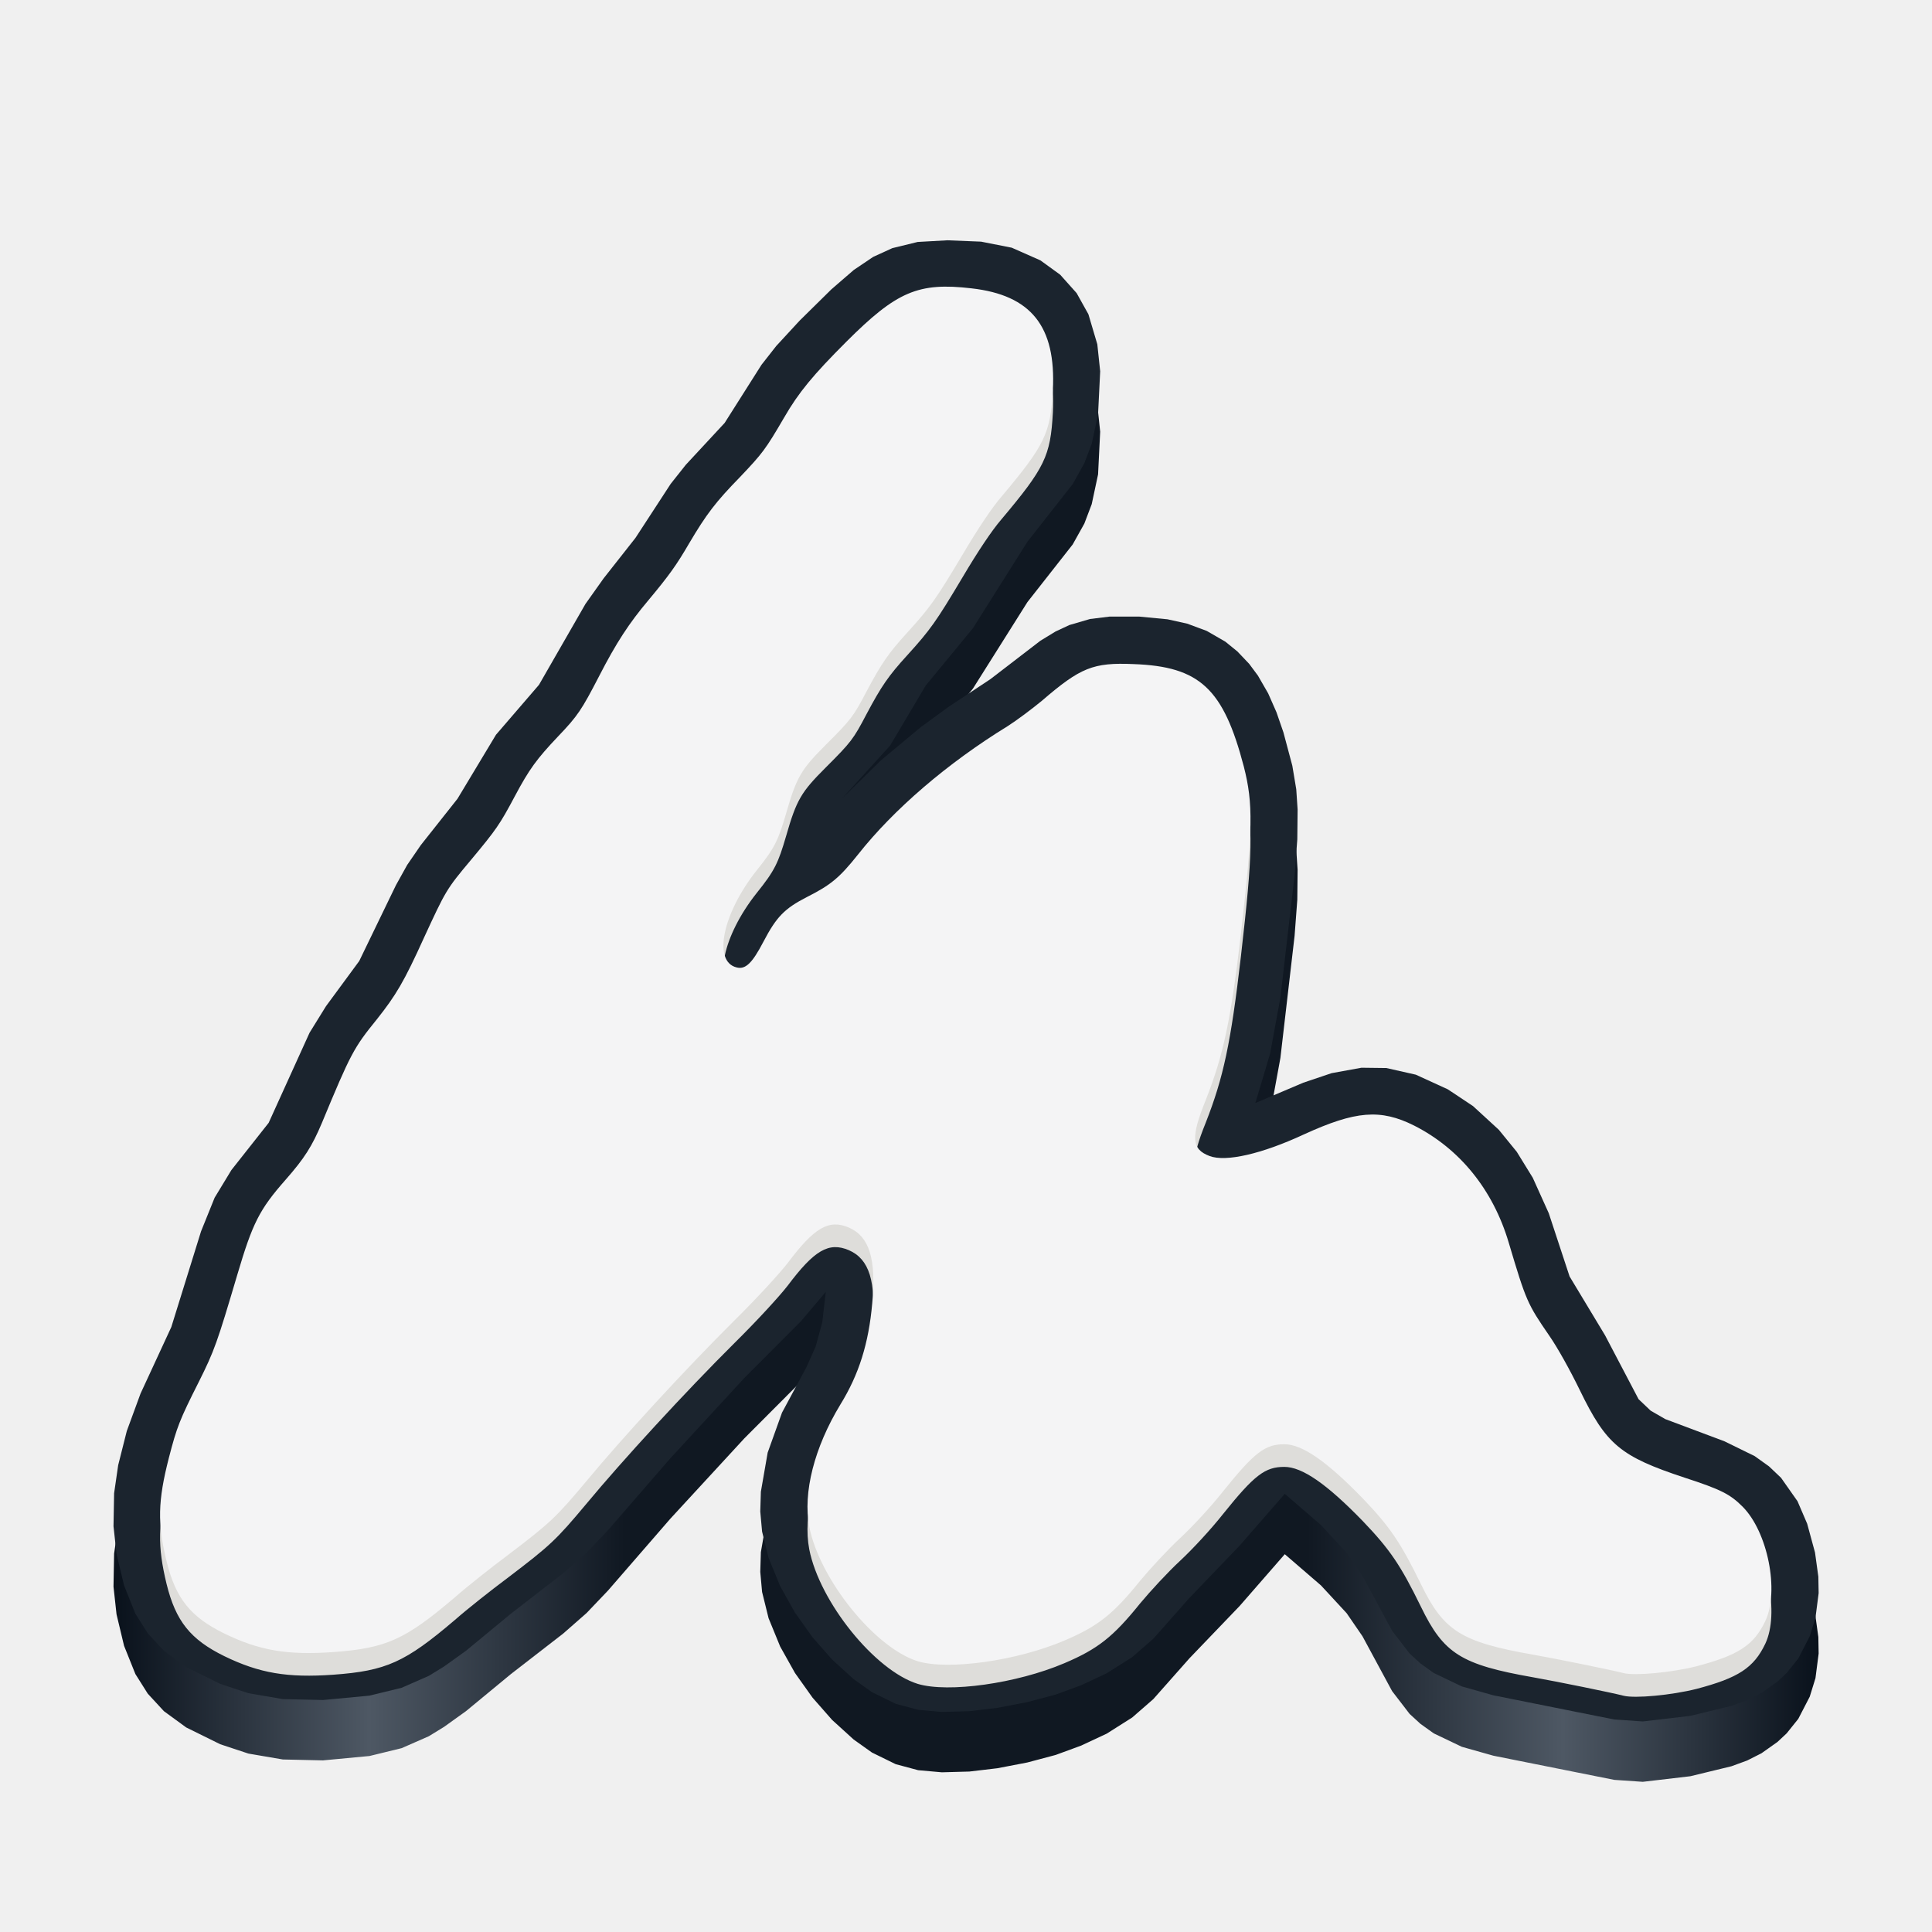
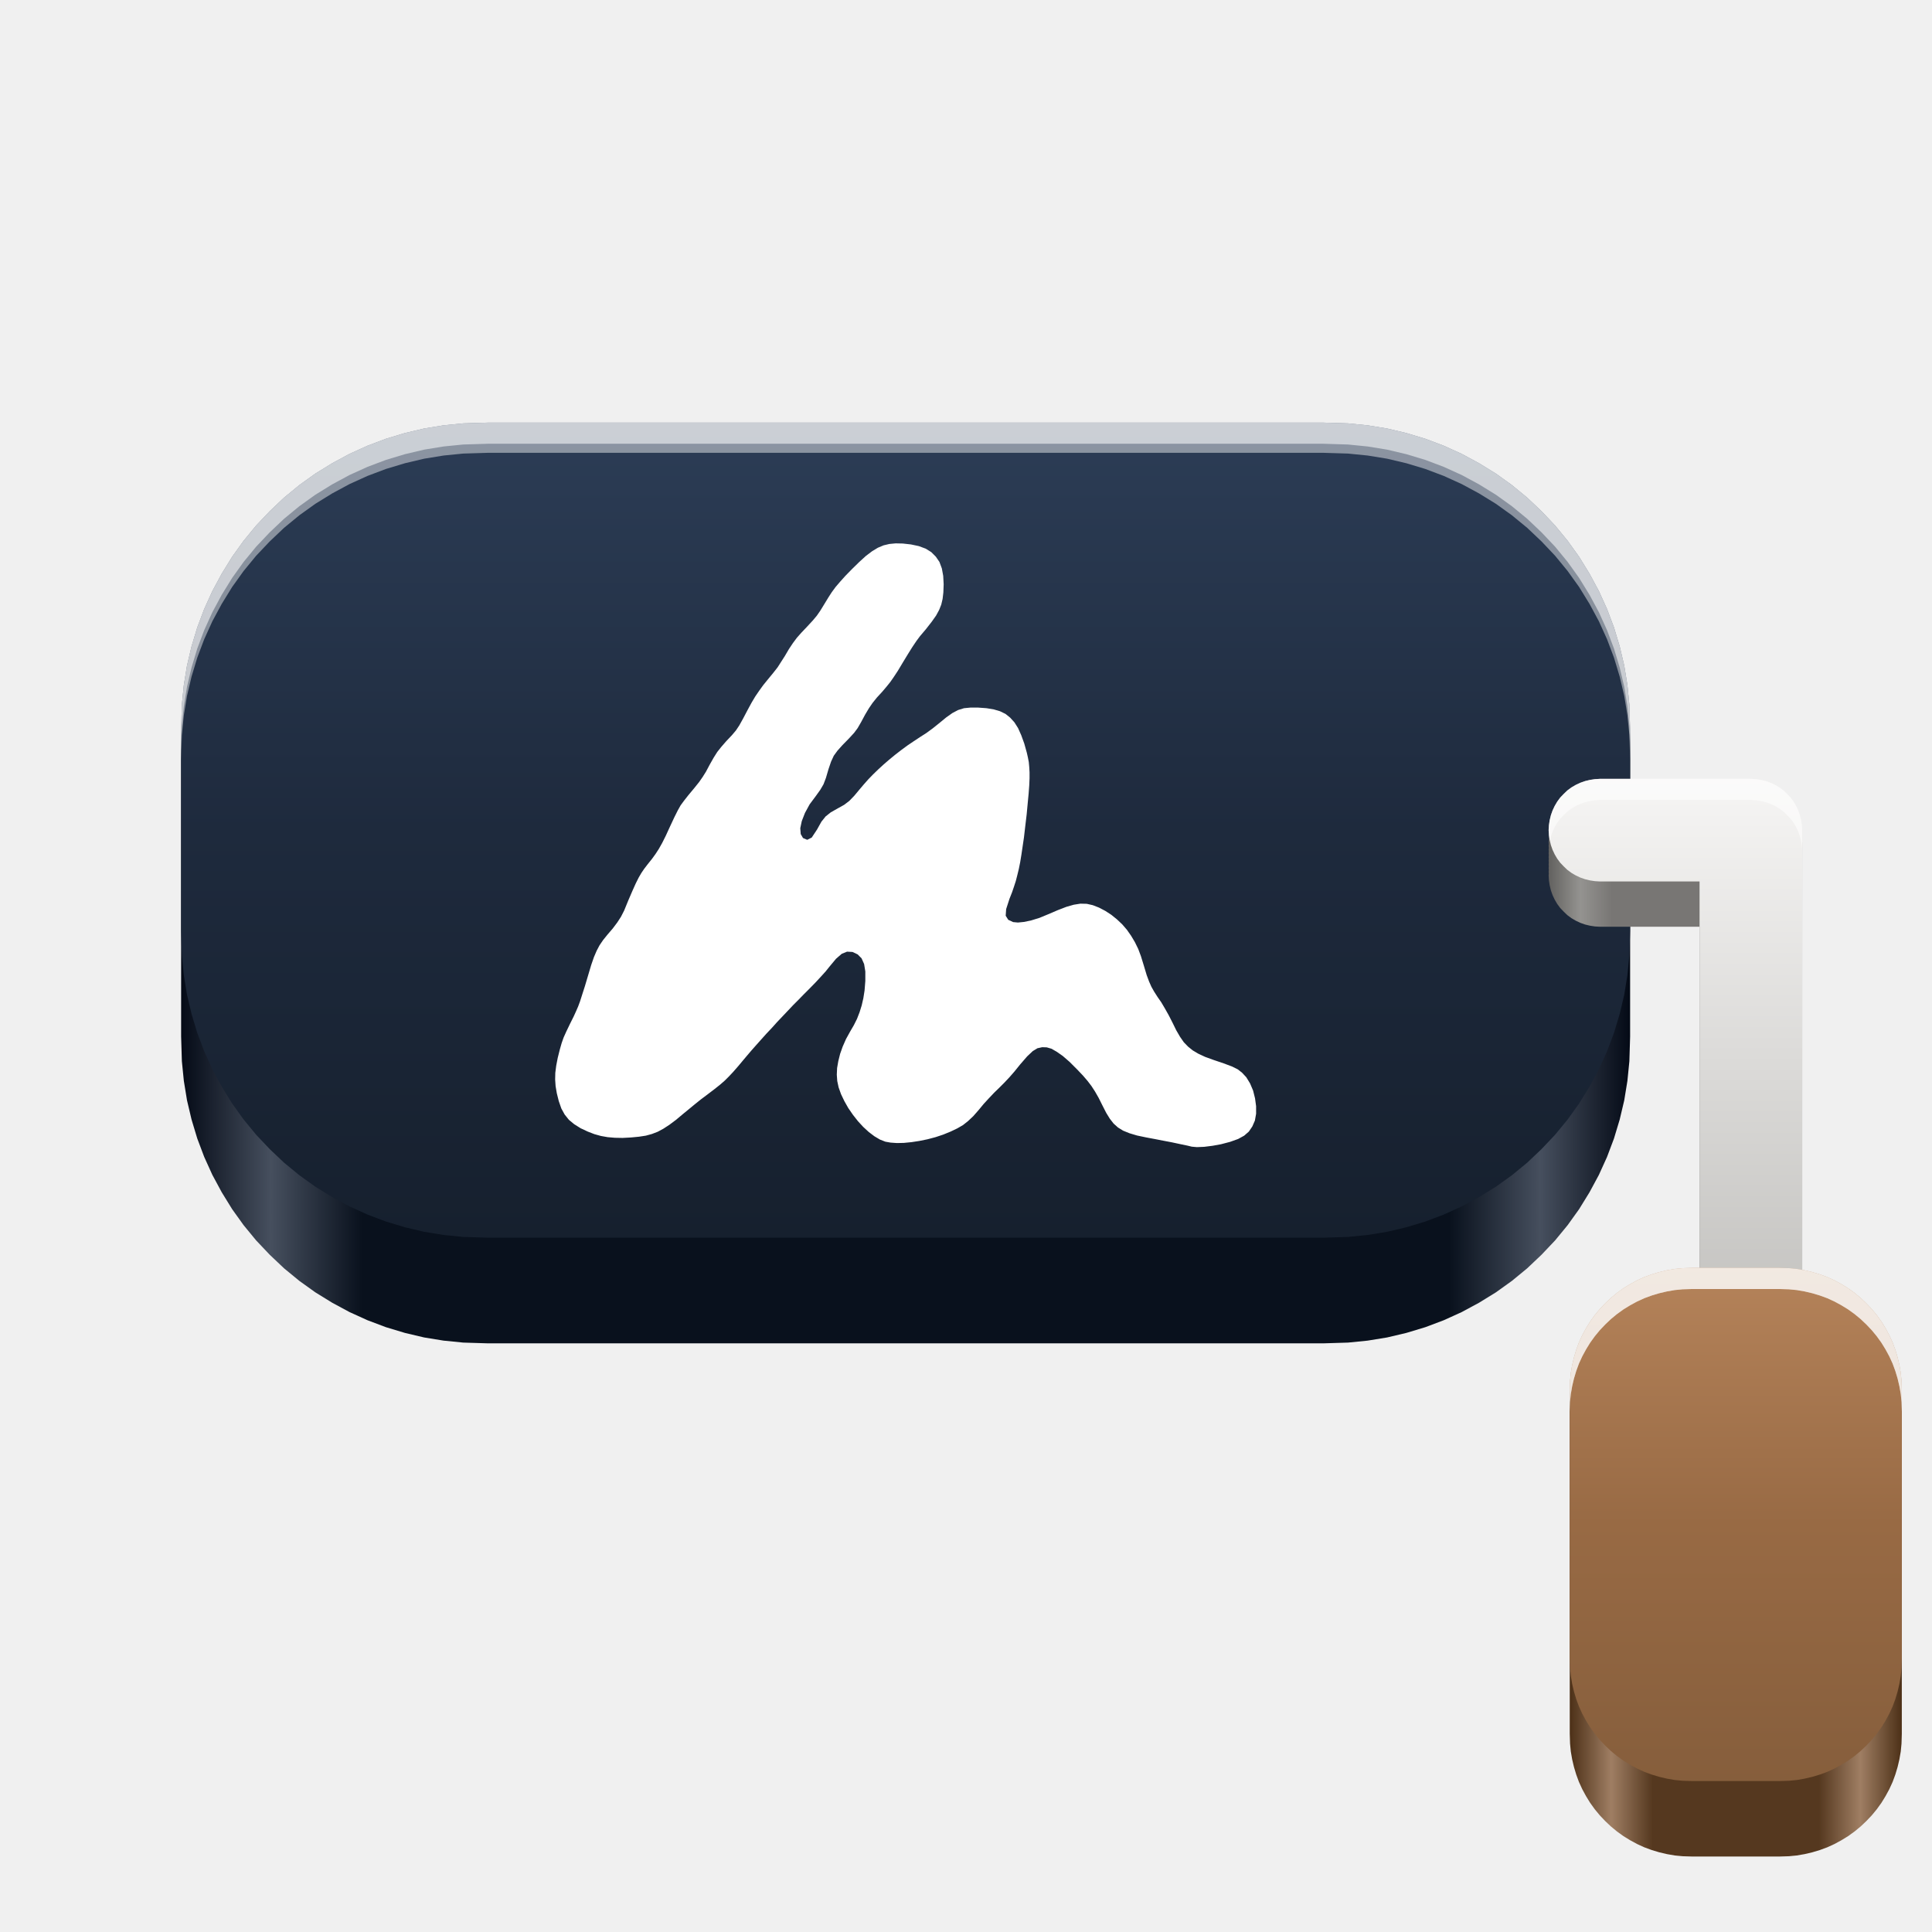
<svg xmlns="http://www.w3.org/2000/svg" width="128" height="128" viewBox="0 0 128 128">
  <defs>
-     <linearGradient id="g1" gradientUnits="userSpaceOnUse" x1="7.52" y1="0" x2="120.49" y2="0">
-       <stop offset="0" stop-color="#09111b" />
-       <stop offset="0.15" stop-color="#4e5864" />
-       <stop offset="0.3" stop-color="#101822" />
-       <stop offset="0.7" stop-color="#101822" />
-       <stop offset="0.85" stop-color="#4e5864" />
-       <stop offset="1" stop-color="#09111b" />
+     <linearGradient id="g1" gradientUnits="userSpaceOnUse" x1="12" y1="0" x2="108" y2="0">
+       <stop offset="0" stop-color="#040a16" />
+       <stop offset="0.062" stop-color="#464f5e" />
+       <stop offset="0.125" stop-color="#09111d" />
+       <stop offset="0.875" stop-color="#09111d" />
+       <stop offset="0.938" stop-color="#464f5e" />
+       <stop offset="1" stop-color="#040a16" />
+     </linearGradient>
+     <linearGradient id="g2" gradientUnits="userSpaceOnUse" x1="0" y1="28" x2="0" y2="82">
+       <stop offset="0" stop-color="#2c3d56" />
+       <stop offset="0.5" stop-color="#1e2a3d" />
+       <stop offset="1" stop-color="#16202e" />
+     </linearGradient>
+     <linearGradient id="g3" gradientUnits="userSpaceOnUse" x1="102.6" y1="0" x2="119.4" y2="0">
+       <stop offset="0" stop-color="#62615f" />
+       <stop offset="0.125" stop-color="#949390" />
+       <stop offset="0.25" stop-color="#787674" />
+       <stop offset="0.75" stop-color="#787674" />
+       <stop offset="0.875" stop-color="#949390" />
+       <stop offset="1" stop-color="#62615f" />
+     </linearGradient>
+     <linearGradient id="g4" gradientUnits="userSpaceOnUse" x1="0" y1="51.6" x2="0" y2="89.4">
+       <stop offset="0" stop-color="#f6f5f4" />
+       <stop offset="1" stop-color="#c0bfbc" />
+     </linearGradient>
+     <linearGradient id="g5" gradientUnits="userSpaceOnUse" x1="104" y1="0" x2="126" y2="0">
+       <stop offset="0" stop-color="#4c3017" />
+       <stop offset="0.125" stop-color="#9f7e63" />
+       <stop offset="0.25" stop-color="#55381f" />
+       <stop offset="0.75" stop-color="#55381f" />
+       <stop offset="0.875" stop-color="#9f7e63" />
+       <stop offset="1" stop-color="#4c3017" />
+     </linearGradient>
+     <linearGradient id="g6" gradientUnits="userSpaceOnUse" x1="0" y1="84" x2="0" y2="118">
+       <stop offset="0" stop-color="#b5835a" />
+       <stop offset="0.5" stop-color="#986a44" />
+       <stop offset="1" stop-color="#865e3c" />
    </linearGradient>
  </defs>
-   <g id="body">
-     <path id="body-chin" d="M55.81 56.88L58.97 53.4L61.33 49.42L64.46 45.62L68.07 39.89L71.07 36.07L71.84 34.69L72.33 33.4L72.75 31.43L72.89 28.6L72.7 26.81L72.11 24.82L71.33 23.42L70.24 22.2L68.93 21.25L67.03 20.41L65 20.01L62.77 19.92L60.8 20.03L59.12 20.44L57.85 21.02L56.56 21.89L55.07 23.18L52.98 25.24L51.43 26.92L50.45 28.17L48.01 32.02L45.44 34.79L44.44 36.05L42.1 39.64L39.99 42.32L38.79 44.01L35.71 49.37L32.86 52.68L30.31 56.92L27.88 59.99L26.98 61.3L26.23 62.65L23.8 67.67L21.6 70.66L20.51 72.42L17.8 78.39L15.33 81.52L14.22 83.35L13.32 85.58L11.35 91.92L9.31 96.33L8.4 98.81L7.83 101.07L7.56 102.93L7.52 105.12L7.72 106.95L8.22 109.04L8.97 110.91L9.79 112.21L10.86 113.37L12.34 114.45L14.59 115.56L16.46 116.18L18.74 116.57L21.4 116.63L24.48 116.34L26.61 115.82L28.41 115.03L29.42 114.41L30.87 113.37L33.85 110.91L37.31 108.23L38.86 106.87L40.28 105.38L44.41 100.62L49.32 95.29L53.07 91.53L54.71 89.59L54.48 91.6L54.04 93.21L53.43 94.58L51.81 97.59L50.86 100.24L50.41 102.83L50.37 104.14L50.49 105.47L50.92 107.21L51.69 109.09L52.67 110.84L53.83 112.47L55.13 113.95L56.56 115.25L57.77 116.11L59.34 116.88L60.83 117.28L62.4 117.42L64.22 117.37L66.08 117.15L68.06 116.77L69.94 116.27L71.63 115.65L73.32 114.86L75.01 113.79L76.41 112.57L78.81 109.86L82.13 106.4L85.12 102.97L87.52 105.04L89.22 106.88L90.27 108.41L92.23 112.04L93.39 113.55L94.11 114.21L94.99 114.84L96.85 115.73L98.94 116.32L106.94 117.92L108.84 118.05L111.99 117.68L114.71 117.02L115.75 116.64L116.7 116.16L117.76 115.41L118.37 114.84L119.14 113.88L119.9 112.41L120.28 111.18L120.49 109.55L120.47 108.46L120.25 106.86L119.73 104.95L119.09 103.46L118 101.91L117.2 101.15L116.25 100.47L114.25 99.49L110.33 98.02L109.36 97.46L108.56 96.7L106.34 92.47L103.99 88.57L102.61 84.38L101.55 82.03L100.49 80.31L99.3 78.85L97.59 77.28L95.92 76.17L93.8 75.2L91.85 74.76L90.2 74.74L88.22 75.1L86.35 75.73L83.17 77.08L84.15 73.8L84.83 70.09L85.77 62L85.95 59.61L85.97 57.63L85.88 56.29L85.62 54.73L85.03 52.52L84.57 51.19L84.02 49.94L83.34 48.76L82.76 47.98L81.98 47.16L81.18 46.51L79.95 45.8L78.66 45.32L77.35 45.03L75.47 44.85L73.52 44.85L72.22 45.01L70.85 45.41L69.93 45.84L68.93 46.45L65.61 49L62.83 50.84L61.01 52.17L58.37 54.37Z" fill="url(#g1)" fill-rule="evenodd" />
-     <path id="body-face" d="M55.81 52.88L58.97 49.40L61.33 45.42L64.46 41.62L68.07 35.89L71.07 32.07L71.84 30.69L72.33 29.40L72.75 27.43L72.89 24.60L72.70 22.81L72.11 20.82L71.33 19.42L70.24 18.20L68.93 17.25L67.03 16.41L65.00 16.01L62.77 15.92L60.80 16.03L59.12 16.44L57.85 17.02L56.56 17.89L55.07 19.18L52.98 21.24L51.43 22.92L50.45 24.17L48.01 28.02L45.44 30.79L44.44 32.05L42.10 35.64L39.99 38.32L38.79 40.01L35.71 45.37L32.86 48.68L30.31 52.92L27.88 55.99L26.98 57.30L26.23 58.65L23.80 63.67L21.60 66.66L20.51 68.42L17.80 74.39L15.33 77.52L14.22 79.35L13.32 81.58L11.35 87.92L9.31 92.33L8.40 94.81L7.83 97.07L7.56 98.93L7.52 101.12L7.72 102.95L8.22 105.04L8.97 106.91L9.79 108.21L10.86 109.37L12.34 110.45L14.59 111.56L16.46 112.18L18.74 112.57L21.40 112.63L24.48 112.34L26.61 111.82L28.41 111.03L29.42 110.41L30.87 109.37L33.85 106.91L37.31 104.23L38.86 102.87L40.28 101.38L44.41 96.62L49.32 91.29L53.07 87.53L54.71 85.59L54.48 87.60L54.04 89.21L53.43 90.58L51.81 93.59L50.86 96.24L50.41 98.83L50.37 100.14L50.49 101.47L50.92 103.21L51.69 105.09L52.67 106.84L53.83 108.47L55.13 109.95L56.56 111.25L57.77 112.11L59.34 112.88L60.83 113.28L62.40 113.42L64.22 113.37L66.08 113.15L68.06 112.77L69.94 112.27L71.63 111.65L73.32 110.86L75.01 109.79L76.41 108.57L78.81 105.86L82.13 102.40L85.12 98.97L87.52 101.04L89.22 102.88L90.27 104.41L92.23 108.04L93.39 109.55L94.11 110.21L94.99 110.84L96.85 111.73L98.94 112.32L106.94 113.92L108.84 114.05L111.99 113.68L114.71 113.02L115.75 112.64L116.70 112.16L117.76 111.41L118.37 110.84L119.14 109.88L119.90 108.41L120.28 107.18L120.49 105.55L120.47 104.46L120.25 102.86L119.73 100.95L119.09 99.46L118.00 97.91L117.20 97.15L116.25 96.47L114.25 95.49L110.33 94.02L109.36 93.46L108.56 92.70L106.34 88.47L103.99 84.57L102.61 80.38L101.55 78.03L100.49 76.31L99.30 74.85L97.59 73.28L95.92 72.17L93.80 71.20L91.85 70.76L90.20 70.74L88.22 71.10L86.35 71.73L83.17 73.08L84.15 69.80L84.83 66.09L85.77 58.00L85.95 55.61L85.97 53.63L85.88 52.29L85.62 50.73L85.03 48.52L84.57 47.19L84.02 45.94L83.34 44.76L82.76 43.98L81.98 43.16L81.18 42.51L79.95 41.80L78.66 41.32L77.35 41.03L75.47 40.85L73.52 40.85L72.22 41.01L70.85 41.41L69.93 41.84L68.93 42.45L65.61 45.00L62.83 46.84L61.01 48.17L58.37 50.37Z" fill="#1b242e" fill-rule="evenodd" />
+   <path id="roller-side" d="M108.00 49.13L107.95 47.49L107.82 46.19L107.61 44.90L107.31 43.63L106.93 42.37L106.47 41.15L105.93 39.96L105.31 38.81L104.62 37.69L103.86 36.63L103.03 35.62L102.13 34.67L101.18 33.77L100.17 32.94L99.11 32.18L97.99 31.49L96.84 30.87L95.65 30.33L94.43 29.87L93.17 29.49L91.90 29.19L90.61 28.98L89.31 28.85L87.67 28.80L32.33 28.80L30.69 28.85L29.39 28.98L28.10 29.19L26.83 29.49L25.57 29.87L24.35 30.33L23.16 30.87L22.01 31.49L20.89 32.18L19.83 32.94L18.82 33.77L17.87 34.67L16.97 35.62L16.14 36.63L15.38 37.69L14.69 38.81L14.07 39.96L13.53 41.15L13.07 42.37L12.69 43.63L12.39 44.90L12.18 46.19L12.05 47.49L12.00 49.13L12.00 49.82L12.00 50.51L12.00 51.19L12.00 51.88L12.00 52.57L12.00 53.26L12.00 53.95L12.00 54.64L12.00 55.33L12.00 62.47L12.00 63.16L12.00 63.85L12.00 64.54L12.00 65.23L12.00 65.92L12.00 66.61L12.00 67.29L12.00 67.98L12.00 68.67L12.05 70.31L12.18 71.61L12.39 72.90L12.69 74.17L13.07 75.43L13.53 76.65L14.07 77.84L14.69 78.99L15.38 80.11L16.14 81.17L16.97 82.18L17.87 83.13L18.82 84.03L19.83 84.86L20.89 85.62L22.01 86.31L23.16 86.93L24.35 87.47L25.57 87.93L26.83 88.31L28.10 88.61L29.39 88.82L30.69 88.95L32.33 89.00L87.67 89.00L89.31 88.95L90.61 88.82L91.90 88.61L93.17 88.31L94.43 87.93L95.65 87.47L96.84 86.93L97.99 86.31L99.11 85.62L100.17 84.86L101.18 84.03L102.13 83.13L103.03 82.18L103.86 81.17L104.62 80.11L105.31 78.99L105.93 77.84L106.47 76.65L106.93 75.43L107.31 74.17L107.61 72.90L107.82 71.61L107.95 70.31L108.00 68.67L108.00 67.98L108.00 67.29L108.00 66.61L108.00 65.92L108.00 65.23L108.00 64.54L108.00 63.85L108.00 63.16L108.00 62.47L108.00 55.33L108.00 54.64L108.00 53.95L108.00 53.26L108.00 52.57L108.00 51.88L108.00 51.19L108.00 50.51L108.00 49.82Z" fill="url(#g1)" fill-rule="evenodd" />
+   <path id="roller-face" d="M108.00 48.33L107.95 46.69L107.82 45.39L107.61 44.10L107.31 42.83L106.93 41.57L106.47 40.35L105.93 39.16L105.31 38.01L104.62 36.89L103.86 35.83L103.03 34.82L102.13 33.87L101.18 32.97L100.17 32.14L99.11 31.38L97.99 30.69L96.84 30.07L95.65 29.53L94.43 29.07L93.17 28.69L91.90 28.39L90.61 28.18L89.31 28.05L87.67 28.00L32.33 28.00L30.69 28.05L29.39 28.18L28.10 28.39L26.83 28.69L25.57 29.07L24.35 29.53L23.16 30.07L22.01 30.69L20.89 31.38L19.83 32.14L18.82 32.97L17.87 33.87L16.97 34.82L16.14 35.83L15.38 36.89L14.69 38.01L14.07 39.16L13.53 40.35L13.07 41.57L12.69 42.83L12.39 44.10L12.18 45.39L12.05 46.69L12.00 48.33L12.00 61.67L12.05 63.31L12.18 64.61L12.39 65.90L12.69 67.17L13.07 68.43L13.53 69.65L14.07 70.84L14.69 71.99L15.38 73.11L16.14 74.17L16.97 75.18L17.87 76.13L18.82 77.03L19.83 77.86L20.89 78.62L22.01 79.31L23.16 79.93L24.35 80.47L25.57 80.93L26.83 81.31L28.10 81.61L29.39 81.82L30.69 81.95L32.33 82.00L87.67 82.00L89.31 81.95L90.61 81.82L91.90 81.61L93.17 81.31L94.43 80.93L95.65 80.47L96.84 79.93L97.99 79.31L99.11 78.62L100.17 77.86L101.18 77.03L102.13 76.13L103.03 75.18L103.86 74.17L104.62 73.11L105.31 71.99L105.93 70.84L106.47 69.65L106.93 68.43L107.31 67.17L107.61 65.90L107.82 64.61L107.95 63.31L108.00 61.67Z" fill="url(#g2)" fill-rule="evenodd" />
+   <path id="roller-toplight" d="M108.00 48.33L107.95 46.69L107.82 45.39L107.61 44.10L107.31 42.83L106.93 41.57L106.47 40.35L105.93 39.16L105.31 38.01L104.62 36.89L103.86 35.83L103.03 34.82L102.13 33.87L101.18 32.97L100.17 32.14L99.11 31.38L97.99 30.69L96.84 30.07L95.65 29.53L94.43 29.07L93.17 28.69L91.90 28.39L90.61 28.18L89.31 28.05L87.67 28.00L32.33 28.00L30.69 28.05L29.39 28.18L28.10 28.39L26.83 28.69L25.57 29.07L24.35 29.53L23.16 30.07L22.01 30.69L20.89 31.38L19.83 32.14L18.82 32.97L17.87 33.87L16.97 34.82L16.14 35.83L15.38 36.89L14.69 38.01L14.07 39.16L13.53 40.35L13.07 41.57L12.69 42.83L12.39 44.10L12.18 45.39L12.05 46.69L12.00 48.33L12.00 49.73L12.05 48.09L12.18 46.79L12.39 45.50L12.69 44.23L13.07 42.97L13.53 41.75L14.07 40.56L14.69 39.41L15.38 38.29L16.14 37.23L16.97 36.22L17.87 35.27L18.82 34.37L19.83 33.54L20.89 32.78L22.01 32.09L23.16 31.47L24.35 30.93L25.57 30.47L26.83 30.09L28.10 29.79L29.39 29.58L30.69 29.45L32.33 29.40L87.67 29.40L89.31 29.45L90.61 29.58L91.90 29.79L93.17 30.09L94.43 30.47L95.65 30.93L96.84 31.47L97.99 32.09L99.11 32.78L100.17 33.54L101.18 34.37L102.13 35.27L103.03 36.22L103.86 37.23L104.62 38.29L105.31 39.41L105.93 40.56L106.47 41.75L106.93 42.97L107.31 44.23L107.61 45.50L107.82 46.79L107.95 48.09L108.00 49.73Z" fill="#ffffff" opacity="0.55" fill-rule="evenodd" />
+   <path id="roller-toplight" d="M108.00 48.33L107.95 46.69L107.82 45.39L107.61 44.10L107.31 42.83L106.93 41.57L106.47 40.35L105.93 39.16L105.31 38.01L104.62 36.89L103.86 35.83L103.03 34.82L102.13 33.87L101.18 32.97L100.17 32.14L99.11 31.38L97.99 30.69L96.84 30.07L95.65 29.53L94.43 29.07L93.17 28.69L91.90 28.39L90.61 28.18L89.31 28.05L87.67 28.00L32.33 28.00L30.69 28.05L29.39 28.18L28.10 28.39L26.83 28.69L25.57 29.07L24.35 29.53L23.16 30.07L22.01 30.69L20.89 31.38L19.83 32.14L18.82 32.97L17.87 33.87L16.97 34.82L16.14 35.83L15.38 36.89L14.69 38.01L14.07 39.16L13.53 40.35L13.07 41.57L12.69 42.83L12.39 44.10L12.18 45.39L12.05 46.69L12.00 48.33L12.00 50.33L12.05 48.69L12.18 47.39L12.39 46.10L12.69 44.83L13.07 43.57L13.53 42.35L14.07 41.16L14.69 40.01L15.38 38.89L16.14 37.83L16.97 36.82L17.87 35.87L18.82 34.97L19.83 34.14L20.89 33.38L22.01 32.69L23.16 32.07L24.35 31.53L25.57 31.07L26.83 30.69L28.10 30.39L29.39 30.18L30.69 30.05L32.33 30.00L87.67 30.00L89.31 30.05L90.61 30.18L91.90 30.39L93.17 30.69L94.43 31.07L95.65 31.53L96.84 32.07L97.99 32.69L99.11 33.38L100.17 34.14L101.18 34.97L102.13 35.87L103.03 36.82L103.86 37.83L104.62 38.89L105.31 40.01L105.93 41.16L106.47 42.35L106.93 43.57L107.31 44.83L107.61 46.10L107.82 47.39L107.95 48.69L108.00 50.33Z" fill="#ffffff" opacity="0.45" fill-rule="evenodd" />
+   <g id="mark">
+     <path id="mark-0" d="M78.96 75.97L79.30 76.00L79.78 75.98L80.34 75.91L80.89 75.81L81.50 75.65L82.03 75.46L82.43 75.24L82.74 74.97L82.97 74.63L83.14 74.24L83.22 73.79L83.22 73.29L83.15 72.77L83.02 72.25L82.82 71.78L82.57 71.37L82.29 71.07L82.01 70.85L81.63 70.66L81.07 70.45L80.39 70.22L79.84 70.02L79.39 69.81L79.02 69.59L78.71 69.34L78.43 69.05L78.18 68.69L77.93 68.26L77.68 67.75L77.43 67.26L77.17 66.80L76.94 66.41L76.69 66.05L76.46 65.69L76.28 65.37L76.13 65.03L75.97 64.60L75.79 64.00L75.59 63.35L75.41 62.87L75.19 62.42L74.94 62.00L74.66 61.60L74.35 61.24L74.00 60.91L73.63 60.61L73.23 60.35L72.81 60.13L72.40 59.97L72.00 59.88L71.58 59.87L71.14 59.94L70.65 60.08L70.08 60.30L69.45 60.57L68.87 60.81L68.32 60.98L67.84 61.08L67.44 61.12L67.12 61.09L66.80 60.94L66.63 60.67L66.66 60.23L66.88 59.55L67.05 59.12L67.18 58.74L67.30 58.37L67.40 57.98L67.50 57.57L67.59 57.12L67.67 56.63L67.75 56.09L67.84 55.48L67.92 54.79L68.02 53.95L68.09 53.20L68.15 52.57L68.19 52.03L68.21 51.57L68.21 51.17L68.19 50.82L68.16 50.49L68.10 50.18L68.03 49.87L67.86 49.26L67.66 48.71L67.45 48.24L67.21 47.86L66.93 47.55L66.62 47.30L66.25 47.12L65.84 47.00L65.36 46.92L64.81 46.88L64.29 46.88L63.87 46.92L63.48 47.04L63.10 47.24L62.69 47.53L62.19 47.94L61.79 48.26L61.38 48.56L60.99 48.81L60.55 49.10L60.12 49.39L59.70 49.70L59.30 50.01L58.91 50.33L58.54 50.65L58.18 50.98L57.84 51.31L57.52 51.64L57.22 51.98L56.94 52.31L56.59 52.73L56.27 53.06L55.93 53.32L55.50 53.56L55.04 53.82L54.70 54.09L54.42 54.44L54.13 54.96L53.78 55.49L53.48 55.64L53.20 55.52L53.05 55.26L53.02 54.87L53.12 54.40L53.33 53.86L53.64 53.29L54.05 52.74L54.35 52.32L54.56 51.96L54.72 51.54L54.89 50.96L55.06 50.46L55.24 50.07L55.48 49.74L55.81 49.37L56.26 48.91L56.59 48.55L56.82 48.24L57.04 47.86L57.32 47.34L57.57 46.92L57.81 46.57L58.10 46.21L58.45 45.83L58.73 45.50L58.98 45.19L59.21 44.86L59.48 44.45L59.81 43.90L60.15 43.34L60.45 42.86L60.72 42.46L60.95 42.15L61.34 41.69L61.73 41.19L62.02 40.78L62.22 40.41L62.36 40.06L62.45 39.68L62.50 39.25L62.52 38.71L62.49 38.15L62.40 37.66L62.24 37.23L62.00 36.88L61.70 36.58L61.33 36.35L60.87 36.18L60.35 36.07L59.81 36.01L59.34 36.00L58.92 36.04L58.54 36.13L58.16 36.29L57.78 36.52L57.37 36.83L56.93 37.23L56.44 37.71L56.01 38.15L55.66 38.54L55.36 38.89L55.11 39.23L54.89 39.57L54.61 40.03L54.34 40.47L54.11 40.80L53.84 41.12L53.47 41.52L53.09 41.92L52.79 42.26L52.53 42.61L52.27 43.00L52.00 43.46L51.75 43.85L51.52 44.21L51.23 44.58L50.86 45.03L50.56 45.40L50.30 45.76L50.04 46.14L49.79 46.56L49.53 47.04L49.23 47.61L48.98 48.06L48.76 48.39L48.49 48.71L48.12 49.10L47.79 49.48L47.52 49.82L47.28 50.20L47.02 50.66L46.77 51.13L46.55 51.48L46.32 51.81L46.00 52.21L45.60 52.69L45.31 53.06L45.09 53.36L44.90 53.70L44.68 54.14L44.39 54.76L44.11 55.37L43.87 55.85L43.65 56.24L43.43 56.58L43.19 56.91L42.91 57.26L42.68 57.56L42.49 57.84L42.31 58.15L42.12 58.53L41.90 59.02L41.62 59.67L41.35 60.33L41.14 60.74L40.90 61.11L40.60 61.51L40.24 61.93L39.95 62.29L39.72 62.63L39.53 62.99L39.35 63.41L39.17 63.93L38.97 64.60L38.75 65.34L38.57 65.90L38.43 66.34L38.30 66.69L38.16 67.01L38.01 67.34L37.77 67.82L37.52 68.34L37.34 68.74L37.21 69.11L37.09 69.53L36.95 70.09L36.85 70.61L36.79 71.08L36.78 71.52L36.81 71.96L36.89 72.43L37.02 72.95L37.19 73.44L37.41 73.84L37.69 74.19L38.04 74.48L38.47 74.75L38.94 74.97L39.38 75.14L39.81 75.26L40.26 75.34L40.73 75.38L41.25 75.39L41.81 75.36L42.33 75.31L42.79 75.24L43.19 75.13L43.58 74.98L43.95 74.78L44.35 74.52L44.79 74.19L45.28 73.78L45.61 73.51L46.01 73.18L46.42 72.85L46.82 72.55L47.32 72.17L47.71 71.86L48.02 71.59L48.30 71.31L48.59 71.00L48.93 70.61L49.23 70.25L49.50 69.93L49.79 69.59L50.10 69.24L50.43 68.87L50.77 68.49L51.13 68.11L51.48 67.72L51.85 67.33L52.21 66.95L52.56 66.58L52.91 66.23L53.25 65.88L53.65 65.48L54.05 65.07L54.41 64.68L54.70 64.36L54.94 64.06L55.39 63.52L55.77 63.19L56.12 63.05L56.48 63.07L56.82 63.23L57.08 63.49L57.25 63.87L57.33 64.36L57.33 64.99L57.28 65.62L57.20 66.13L57.09 66.61L56.95 67.06L56.78 67.50L56.57 67.92L56.32 68.35L56.05 68.84L55.83 69.34L55.66 69.82L55.54 70.30L55.46 70.76L55.44 71.20L55.47 71.62L55.56 72.04L55.72 72.49L55.94 72.95L56.20 73.41L56.51 73.86L56.84 74.28L57.19 74.66L57.56 75.00L57.93 75.28L58.30 75.50L58.66 75.64L59.00 75.70L59.42 75.73L59.88 75.72L60.39 75.67L60.91 75.59L61.45 75.48L61.98 75.34L62.49 75.17L62.98 74.97L63.42 74.76L63.80 74.54L64.14 74.27L64.48 73.95L64.84 73.54L65.17 73.14L65.51 72.77L65.87 72.39L66.20 72.07L66.52 71.75L66.87 71.38L67.21 70.99L67.59 70.52L68.05 69.99L68.42 69.64L68.73 69.45L69.05 69.38L69.35 69.39L69.66 69.48L70.01 69.68L70.41 69.96L70.86 70.35L71.36 70.85L71.75 71.26L72.05 71.61L72.31 71.95L72.55 72.32L72.79 72.74L73.04 73.24L73.29 73.73L73.53 74.12L73.78 74.44L74.07 74.70L74.41 74.91L74.83 75.08L75.33 75.23L75.95 75.36L76.54 75.47L77.05 75.57L77.63 75.68L78.19 75.80L78.67 75.90Z" fill="#ffffff" fill-rule="evenodd" />
  </g>
-   <g id="mark">
-     <path id="mark-0-side" d="M107.556 112.345C106.812 112.149 103.149 111.405 101.602 111.131C96.803 110.289 95.648 109.564 94.14 106.45C92.808 103.727 92.103 102.67 90.301 100.789C87.892 98.302 86.266 97.185 85.091 97.185C83.818 97.185 83.113 97.714 81.037 100.3C80.234 101.318 79 102.65 78.177 103.414C77.374 104.158 76.199 105.431 75.533 106.234C73.751 108.447 72.732 109.251 70.519 110.191C67.346 111.542 62.821 112.169 60.804 111.562C57.964 110.68 54.302 106.136 53.616 102.65C53.185 100.398 53.949 97.401 55.673 94.561C56.906 92.563 57.553 90.507 57.788 87.843C58.062 84.905 57.592 83.416 56.241 82.829C54.909 82.261 53.949 82.829 52.186 85.179C51.638 85.884 50.169 87.49 48.661 88.979C45.409 92.211 41.218 96.774 38.848 99.634C36.831 102.043 36.478 102.376 33.619 104.55C32.541 105.353 30.955 106.606 30.132 107.331C26.842 110.132 25.588 110.7 22.082 110.954C19.047 111.17 17.186 110.857 14.855 109.721C12.622 108.624 11.643 107.409 11.036 104.942C10.429 102.435 10.448 100.966 11.193 98.067C11.721 96.03 11.898 95.579 13.171 93.053C14.209 90.977 14.385 90.467 15.737 85.904C16.735 82.535 17.186 81.634 18.909 79.676C20.183 78.226 20.672 77.443 21.319 75.915C23.238 71.293 23.434 70.921 24.962 69.04C26.235 67.434 26.764 66.553 28.095 63.615C29.525 60.52 29.564 60.422 31.21 58.464C32.874 56.466 33.109 56.133 34.108 54.253C35.068 52.451 35.558 51.785 36.968 50.296C38.28 48.925 38.535 48.534 39.69 46.301C40.826 44.088 41.688 42.775 42.942 41.287C44.332 39.622 44.822 38.936 45.664 37.487C46.8 35.568 47.407 34.765 49.033 33.1C50.521 31.533 50.717 31.278 51.951 29.163C52.911 27.498 53.871 26.343 56.064 24.149C59.413 20.8 60.843 20.193 64.369 20.604C68.325 21.054 69.97 23.131 69.755 27.342C69.598 30.221 69.226 30.985 66.327 34.432C65.72 35.137 64.8 36.508 63.781 38.231C62.018 41.189 61.646 41.718 60.099 43.422C58.865 44.773 58.395 45.459 57.416 47.3C56.534 48.984 56.397 49.16 54.693 50.864C53.087 52.47 52.774 52.98 52.088 55.369C51.559 57.191 51.324 57.68 50.13 59.169C47.877 62.009 47.211 65.201 48.798 65.593C49.385 65.75 49.836 65.319 50.58 63.889C51.442 62.244 51.971 61.696 53.459 60.932C55.046 60.129 55.614 59.659 56.848 58.111C59.198 55.134 62.743 52.079 66.758 49.611C67.346 49.239 68.364 48.475 69.03 47.926C71.576 45.733 72.419 45.38 75.102 45.498C79.489 45.655 81.056 47.123 82.408 52.294C83.034 54.762 83.015 56.388 82.212 63.38C81.546 69.119 81.056 71.391 79.881 74.387C78.882 76.855 78.941 77.639 80.136 78.089C81.213 78.5 83.602 77.952 86.384 76.659C89.811 75.092 91.456 74.955 93.689 76.072C96.705 77.599 98.919 80.322 99.957 83.828C101.112 87.706 101.191 87.882 102.66 90.017C103.188 90.781 104.011 92.25 104.677 93.621C106.42 97.205 107.341 97.989 111.61 99.399C114.019 100.182 114.627 100.496 115.449 101.318C117.114 102.983 117.898 106.9 116.957 108.898C116.194 110.504 115.155 111.17 112.394 111.895C110.768 112.306 108.32 112.541 107.556 112.345" fill="#deddda" fill-rule="evenodd" />
-     <path id="mark-0-face" d="M 107.556,110.845 C 106.812,110.649 103.149,109.905 101.602,109.631 C 96.803,108.789 95.648,108.064 94.14,104.95 C 92.808,102.227 92.103,101.17 90.301,99.289 C 87.892,96.802 86.266,95.685 85.091,95.685 C 83.818,95.685 83.113,96.214 81.037,98.8 C 80.234,99.818 79,101.15 78.177,101.914 C 77.374,102.658 76.199,103.931 75.533,104.734 C 73.751,106.947 72.732,107.751 70.519,108.691 C 67.346,110.042 62.821,110.669 60.804,110.062 C 57.964,109.18 54.302,104.636 53.616,101.15 C 53.185,98.898 53.949,95.901 55.673,93.061 C 56.906,91.063 57.553,89.007 57.788,86.343 C 58.062,83.405 57.592,81.916 56.241,81.329 C 54.909,80.761 53.949,81.329 52.186,83.679 C 51.638,84.384 50.169,85.99 48.661,87.479 C 45.409,90.711 41.218,95.274 38.848,98.134 C 36.831,100.543 36.478,100.876 33.619,103.05 C 32.541,103.853 30.955,105.106 30.132,105.831 C 26.842,108.632 25.588,109.2 22.082,109.454 C 19.047,109.67 17.186,109.357 14.855,108.221 C 12.622,107.124 11.643,105.909 11.036,103.442 C 10.429,100.935 10.448,99.466 11.193,96.567 C 11.721,94.53 11.898,94.079 13.171,91.553 C 14.209,89.477 14.385,88.967 15.737,84.404 C 16.735,81.035 17.186,80.134 18.909,78.176 C 20.183,76.726 20.672,75.943 21.319,74.415 C 23.238,69.793 23.434,69.421 24.962,67.54 C 26.235,65.934 26.764,65.053 28.095,62.115 C 29.525,59.02 29.564,58.922 31.21,56.964 C 32.874,54.966 33.109,54.633 34.108,52.753 C 35.068,50.951 35.558,50.285 36.968,48.796 C 38.28,47.425 38.535,47.034 39.69,44.801 C 40.826,42.588 41.688,41.275 42.942,39.787 C 44.332,38.122 44.822,37.436 45.664,35.987 C 46.8,34.068 47.407,33.265 49.033,31.6 C 50.521,30.033 50.717,29.778 51.951,27.663 C 52.911,25.998 53.871,24.843 56.064,22.649 C 59.413,19.3 60.843,18.693 64.369,19.104 C 68.325,19.554 69.97,21.631 69.755,25.842 C 69.598,28.721 69.226,29.485 66.327,32.932 C 65.72,33.637 64.8,35.008 63.781,36.731 C 62.018,39.689 61.646,40.218 60.099,41.922 C 58.865,43.273 58.395,43.959 57.416,45.8 C 56.534,47.484 56.397,47.66 54.693,49.364 C 53.087,50.97 52.774,51.48 52.088,53.869 C 51.559,55.691 51.324,56.18 50.13,57.669 C 47.877,60.509 47.211,63.701 48.798,64.093 C 49.385,64.25 49.836,63.819 50.58,62.389 C 51.442,60.744 51.971,60.196 53.459,59.432 C 55.046,58.629 55.614,58.159 56.848,56.611 C 59.198,53.634 62.743,50.579 66.758,48.111 C 67.346,47.739 68.364,46.975 69.03,46.426 C 71.576,44.233 72.419,43.88 75.102,43.998 C 79.489,44.155 81.056,45.623 82.408,50.794 C 83.034,53.262 83.015,54.888 82.212,61.88 C 81.546,67.619 81.056,69.891 79.881,72.887 C 78.882,75.355 78.941,76.139 80.136,76.589 C 81.213,77 83.602,76.452 86.384,75.159 C 89.811,73.592 91.456,73.455 93.689,74.572 C 96.705,76.099 98.919,78.822 99.957,82.328 C 101.112,86.206 101.191,86.382 102.66,88.517 C 103.188,89.281 104.011,90.75 104.677,92.121 C 106.42,95.705 107.341,96.489 111.61,97.899 C 114.019,98.682 114.627,98.996 115.449,99.818 C 117.114,101.483 117.898,105.4 116.957,107.398 C 116.194,109.004 115.155,109.67 112.394,110.395 C 110.768,110.806 108.32,111.041 107.556,110.845" fill="#f4f4f5" fill-rule="evenodd" />
-   </g>
+   <path id="rod-side" d="M112.60 61.40L112.60 86.80L112.60 87.04L112.60 87.29L112.60 87.53L112.60 87.78L112.60 88.02L112.60 88.27L112.60 88.51L112.60 88.76L112.60 89.00L112.62 89.33L112.67 89.66L112.75 89.99L112.86 90.30L113.00 90.60L113.17 90.89L113.37 91.16L113.60 91.40L113.84 91.63L114.11 91.83L114.40 92.00L114.70 92.14L115.01 92.25L115.34 92.33L115.67 92.38L116.00 92.40L116.33 92.38L116.66 92.33L116.99 92.25L117.30 92.14L117.60 92.00L117.89 91.83L118.16 91.63L118.40 91.40L118.63 91.16L118.83 90.89L119.00 90.60L119.14 90.30L119.25 89.99L119.33 89.66L119.38 89.33L119.40 89.00L119.40 88.76L119.40 88.51L119.40 88.27L119.40 88.02L119.40 87.78L119.40 87.53L119.40 87.29L119.40 87.04L119.40 86.80L119.40 58.00L119.40 57.76L119.40 57.51L119.40 57.27L119.40 57.02L119.40 56.78L119.40 56.53L119.40 56.29L119.40 56.04L119.40 55.80L119.38 55.47L119.33 55.14L119.25 54.81L119.14 54.50L119.00 54.20L118.83 53.91L118.63 53.64L118.40 53.40L118.16 53.17L117.89 52.97L117.60 52.80L117.30 52.66L116.99 52.55L116.66 52.47L116.33 52.42L116.00 52.40L106.00 52.40L105.67 52.42L105.34 52.47L105.01 52.55L104.70 52.66L104.40 52.80L104.11 52.97L103.84 53.17L103.60 53.40L103.37 53.64L103.17 53.91L103.00 54.20L102.86 54.50L102.75 54.81L102.67 55.14L102.62 55.47L102.60 55.80L102.61 55.92L102.60 56.04L102.61 56.17L102.60 56.29L102.61 56.41L102.60 56.53L102.61 56.66L102.60 56.78L102.61 56.90L102.60 57.02L102.61 57.14L102.60 57.27L102.61 57.39L102.60 57.51L102.61 57.63L102.60 57.76L102.61 57.88L102.60 58.00L102.62 58.33L102.67 58.66L102.75 58.99L102.86 59.30L103.00 59.60L103.17 59.89L103.37 60.16L103.60 60.40L103.84 60.63L104.11 60.83L104.40 61.00L104.70 61.14L105.01 61.25L105.34 61.33L105.67 61.38L106.00 61.40Z" fill="url(#g3)" fill-rule="evenodd" />
+   <path id="rod-face" d="M112.60 58.40L112.60 86.00L112.62 86.33L112.67 86.66L112.75 86.99L112.86 87.30L113.00 87.60L113.17 87.89L113.37 88.16L113.60 88.40L113.84 88.63L114.11 88.83L114.40 89.00L114.70 89.14L115.01 89.25L115.34 89.33L115.67 89.38L116.00 89.40L116.33 89.38L116.66 89.33L116.99 89.25L117.30 89.14L117.60 89.00L117.89 88.83L118.16 88.63L118.40 88.40L118.63 88.16L118.83 87.89L119.00 87.60L119.14 87.30L119.25 86.99L119.33 86.66L119.38 86.33L119.40 86.00L119.40 55.00L119.38 54.67L119.33 54.34L119.25 54.01L119.14 53.70L119.00 53.40L118.83 53.11L118.63 52.84L118.40 52.60L118.16 52.37L117.89 52.17L117.60 52.00L117.30 51.86L116.99 51.75L116.66 51.67L116.33 51.62L116.00 51.60L106.00 51.60L105.67 51.62L105.34 51.67L105.01 51.75L104.70 51.86L104.40 52.00L104.11 52.17L103.84 52.37L103.60 52.60L103.37 52.84L103.17 53.11L103.00 53.40L102.86 53.70L102.75 54.01L102.67 54.34L102.62 54.67L102.60 55.00L102.62 55.33L102.67 55.66L102.75 55.99L102.86 56.30L103.00 56.60L103.17 56.89L103.37 57.16L103.60 57.40L103.84 57.63L104.11 57.83L104.40 58.00L104.70 58.14L105.01 58.25L105.34 58.33L105.67 58.38L106.00 58.40Z" fill="url(#g4)" fill-rule="evenodd" />
+   <path id="rod-toplight" d="M119.40 56.40L119.40 55.00L119.38 54.67L119.33 54.34L119.25 54.01L119.14 53.70L119.00 53.40L118.83 53.11L118.63 52.84L118.40 52.60L118.16 52.37L117.89 52.17L117.60 52.00L117.30 51.86L116.99 51.75L116.66 51.67L116.33 51.62L116.00 51.60L106.00 51.60L105.67 51.62L105.34 51.67L105.01 51.75L104.70 51.86L104.40 52.00L104.11 52.17L103.84 52.37L103.60 52.60L103.37 52.84L103.17 53.11L103.00 53.40L102.86 53.70L102.75 54.01L102.67 54.34L102.62 54.67L102.60 55.00L102.62 55.33L102.67 55.66L102.67 55.70L102.75 55.41L102.86 55.10L103.00 54.80L103.17 54.51L103.37 54.24L103.60 54.00L103.84 53.77L104.11 53.57L104.40 53.40L104.70 53.26L105.01 53.15L105.34 53.07L105.67 53.02L106.00 53.00L116.00 53.00L116.33 53.02L116.66 53.07L116.99 53.15L117.30 53.26L117.60 53.40L117.89 53.57L118.16 53.77L118.40 54.00L118.63 54.24L118.83 54.51L119.00 54.80L119.14 55.10L119.25 55.41L119.33 55.74L119.38 56.07Z" fill="#ffffff" opacity="0.55" fill-rule="evenodd" />
+   <path id="grip-side" d="M126.00 92.93L125.98 92.28L125.93 91.76L125.84 91.24L125.72 90.73L125.57 90.23L125.39 89.74L125.17 89.26L124.92 88.80L124.65 88.36L124.34 87.93L124.01 87.53L123.65 87.15L123.27 86.79L122.87 86.46L122.44 86.15L122.00 85.88L121.54 85.63L121.06 85.41L120.57 85.23L120.07 85.08L119.56 84.96L119.04 84.87L118.52 84.82L117.87 84.80L112.13 84.80L111.48 84.82L110.96 84.87L110.44 84.96L109.93 85.08L109.43 85.23L108.94 85.41L108.46 85.63L108.00 85.88L107.56 86.15L107.13 86.46L106.73 86.79L106.35 87.15L105.99 87.53L105.66 87.93L105.35 88.36L105.08 88.80L104.83 89.26L104.61 89.74L104.43 90.23L104.28 90.73L104.16 91.24L104.07 91.76L104.02 92.28L104.00 92.93L104.00 93.40L104.00 93.86L104.00 94.33L104.00 94.80L104.00 95.26L104.00 95.73L104.00 96.20L104.00 96.66L104.00 97.13L104.00 110.67L104.00 111.14L104.00 111.60L104.00 112.07L104.00 112.54L104.00 113.00L104.00 113.47L104.00 113.94L104.00 114.40L104.00 114.87L104.02 115.52L104.07 116.04L104.16 116.56L104.28 117.07L104.43 117.57L104.61 118.06L104.83 118.54L105.08 119.00L105.35 119.44L105.66 119.87L105.99 120.27L106.35 120.65L106.73 121.01L107.13 121.34L107.56 121.65L108.00 121.92L108.46 122.17L108.94 122.39L109.43 122.57L109.93 122.72L110.44 122.84L110.96 122.93L111.48 122.98L112.13 123.00L117.87 123.00L118.52 122.98L119.04 122.93L119.56 122.84L120.07 122.72L120.57 122.57L121.06 122.39L121.54 122.17L122.00 121.92L122.44 121.65L122.87 121.34L123.27 121.01L123.65 120.65L124.01 120.27L124.34 119.87L124.65 119.44L124.92 119.00L125.17 118.54L125.39 118.06L125.57 117.57L125.72 117.07L125.84 116.56L125.93 116.04L125.98 115.52L126.00 114.87L126.00 114.40L126.00 113.94L126.00 113.47L126.00 113.00L126.00 112.54L126.00 112.07L126.00 111.60L126.00 111.14L126.00 110.67L126.00 97.13L126.00 96.66L126.00 96.20L126.00 95.73L126.00 95.26L126.00 94.80L126.00 94.33L126.00 93.86L126.00 93.40Z" fill="url(#g5)" fill-rule="evenodd" />
+   <path id="grip-face" d="M126.00 92.13L125.98 91.48L125.93 90.96L125.84 90.44L125.72 89.93L125.57 89.43L125.39 88.94L125.17 88.46L124.92 88.00L124.65 87.56L124.34 87.13L124.01 86.73L123.65 86.35L123.27 85.99L122.87 85.66L122.44 85.35L122.00 85.08L121.54 84.83L121.06 84.61L120.57 84.43L120.07 84.28L119.56 84.16L119.04 84.07L118.52 84.02L117.87 84.00L112.13 84.00L111.48 84.02L110.96 84.07L110.44 84.16L109.93 84.28L109.43 84.43L108.94 84.61L108.46 84.83L108.00 85.08L107.56 85.35L107.13 85.66L106.73 85.99L106.35 86.35L105.99 86.73L105.66 87.13L105.35 87.56L105.08 88.00L104.83 88.46L104.61 88.94L104.43 89.43L104.28 89.93L104.16 90.44L104.07 90.96L104.02 91.48L104.00 92.13L104.00 109.87L104.02 110.52L104.07 111.04L104.16 111.56L104.28 112.07L104.43 112.57L104.61 113.06L104.83 113.54L105.08 114.00L105.35 114.44L105.66 114.87L105.99 115.27L106.35 115.65L106.73 116.01L107.13 116.34L107.56 116.65L108.00 116.92L108.46 117.17L108.94 117.39L109.43 117.57L109.93 117.72L110.44 117.84L110.96 117.93L111.48 117.98L112.13 118.00L117.87 118.00L118.52 117.98L119.04 117.93L119.56 117.84L120.07 117.72L120.57 117.57L121.06 117.39L121.54 117.17L122.00 116.92L122.44 116.65L122.87 116.34L123.27 116.01L123.65 115.65L124.01 115.27L124.34 114.87L124.65 114.44L124.92 114.00L125.17 113.54L125.39 113.06L125.57 112.57L125.72 112.07L125.84 111.56L125.93 111.04L125.98 110.52L126.00 109.87Z" fill="url(#g6)" fill-rule="evenodd" />
+   <path id="grip-toplight" d="M126.00 92.13L125.98 91.48L125.93 90.96L125.84 90.44L125.72 89.93L125.57 89.43L125.39 88.94L125.17 88.46L124.92 88.00L124.65 87.56L124.34 87.13L124.01 86.73L123.65 86.35L123.27 85.99L122.87 85.66L122.44 85.35L122.00 85.08L121.54 84.83L121.06 84.61L120.57 84.43L120.07 84.28L119.56 84.16L119.04 84.07L118.52 84.02L117.87 84.00L112.13 84.00L111.48 84.02L110.96 84.07L110.44 84.16L109.93 84.28L109.43 84.43L108.94 84.61L108.46 84.83L108.00 85.08L107.56 85.35L107.13 85.66L106.73 85.99L106.35 86.35L105.99 86.73L105.66 87.13L105.35 87.56L105.08 88.00L104.83 88.46L104.61 88.94L104.43 89.43L104.28 89.93L104.16 90.44L104.07 90.96L104.02 91.48L104.00 92.13L104.00 93.53L104.02 92.88L104.07 92.36L104.16 91.84L104.28 91.33L104.43 90.83L104.61 90.34L104.83 89.86L105.08 89.40L105.35 88.96L105.66 88.53L105.99 88.13L106.35 87.75L106.73 87.39L107.13 87.06L107.56 86.75L108.00 86.48L108.46 86.23L108.94 86.01L109.43 85.83L109.93 85.68L110.44 85.56L110.96 85.47L111.48 85.42L112.13 85.40L117.87 85.40L118.52 85.42L119.04 85.47L119.56 85.56L120.07 85.68L120.57 85.83L121.06 86.01L121.54 86.23L122.00 86.48L122.44 86.75L122.87 87.06L123.27 87.39L123.65 87.75L124.01 88.13L124.34 88.53L124.65 88.96L124.92 89.40L125.17 89.86L125.39 90.34L125.57 90.83L125.72 91.33L125.84 91.84L125.93 92.36L125.98 92.88L126.00 93.53Z" fill="#ffffff" opacity="0.55" fill-rule="evenodd" />
+   <path id="grip-toplight" d="M126.00 92.13L125.98 91.48L125.93 90.96L125.84 90.44L125.72 89.93L125.57 89.43L125.39 88.94L125.17 88.46L124.92 88.00L124.65 87.56L124.34 87.13L124.01 86.73L123.65 86.35L123.27 85.99L122.87 85.66L122.44 85.35L122.00 85.08L121.54 84.83L121.06 84.61L120.57 84.43L120.07 84.28L119.56 84.16L119.04 84.07L118.52 84.02L117.87 84.00L112.13 84.00L111.48 84.02L110.96 84.07L110.44 84.16L109.93 84.28L109.43 84.43L108.94 84.61L108.46 84.83L108.00 85.08L107.56 85.35L107.13 85.66L106.73 85.99L106.35 86.35L105.99 86.73L105.66 87.13L105.35 87.56L105.08 88.00L104.83 88.46L104.61 88.94L104.43 89.43L104.28 89.93L104.16 90.44L104.07 90.96L104.02 91.48L104.00 92.13L104.00 93.53L104.02 92.88L104.07 92.36L104.16 91.84L104.28 91.33L104.43 90.83L104.61 90.34L104.83 89.86L105.08 89.40L105.35 88.96L105.66 88.53L105.99 88.13L106.35 87.75L106.73 87.39L107.13 87.06L107.56 86.75L108.00 86.48L108.46 86.23L108.94 86.01L109.43 85.83L109.93 85.68L110.44 85.56L110.96 85.47L111.48 85.42L112.13 85.40L117.87 85.40L118.52 85.42L119.04 85.47L119.56 85.56L120.07 85.68L120.57 85.83L121.06 86.01L121.54 86.23L122.00 86.48L122.44 86.75L122.87 87.06L123.27 87.39L123.65 87.75L124.01 88.13L124.34 88.53L124.65 88.96L124.92 89.40L125.17 89.86L125.39 90.34L125.57 90.83L125.72 91.33L125.84 91.84L125.93 92.36L125.98 92.88L126.00 93.53Z" fill="#ffffff" opacity="0.6" fill-rule="evenodd" />
</svg>
